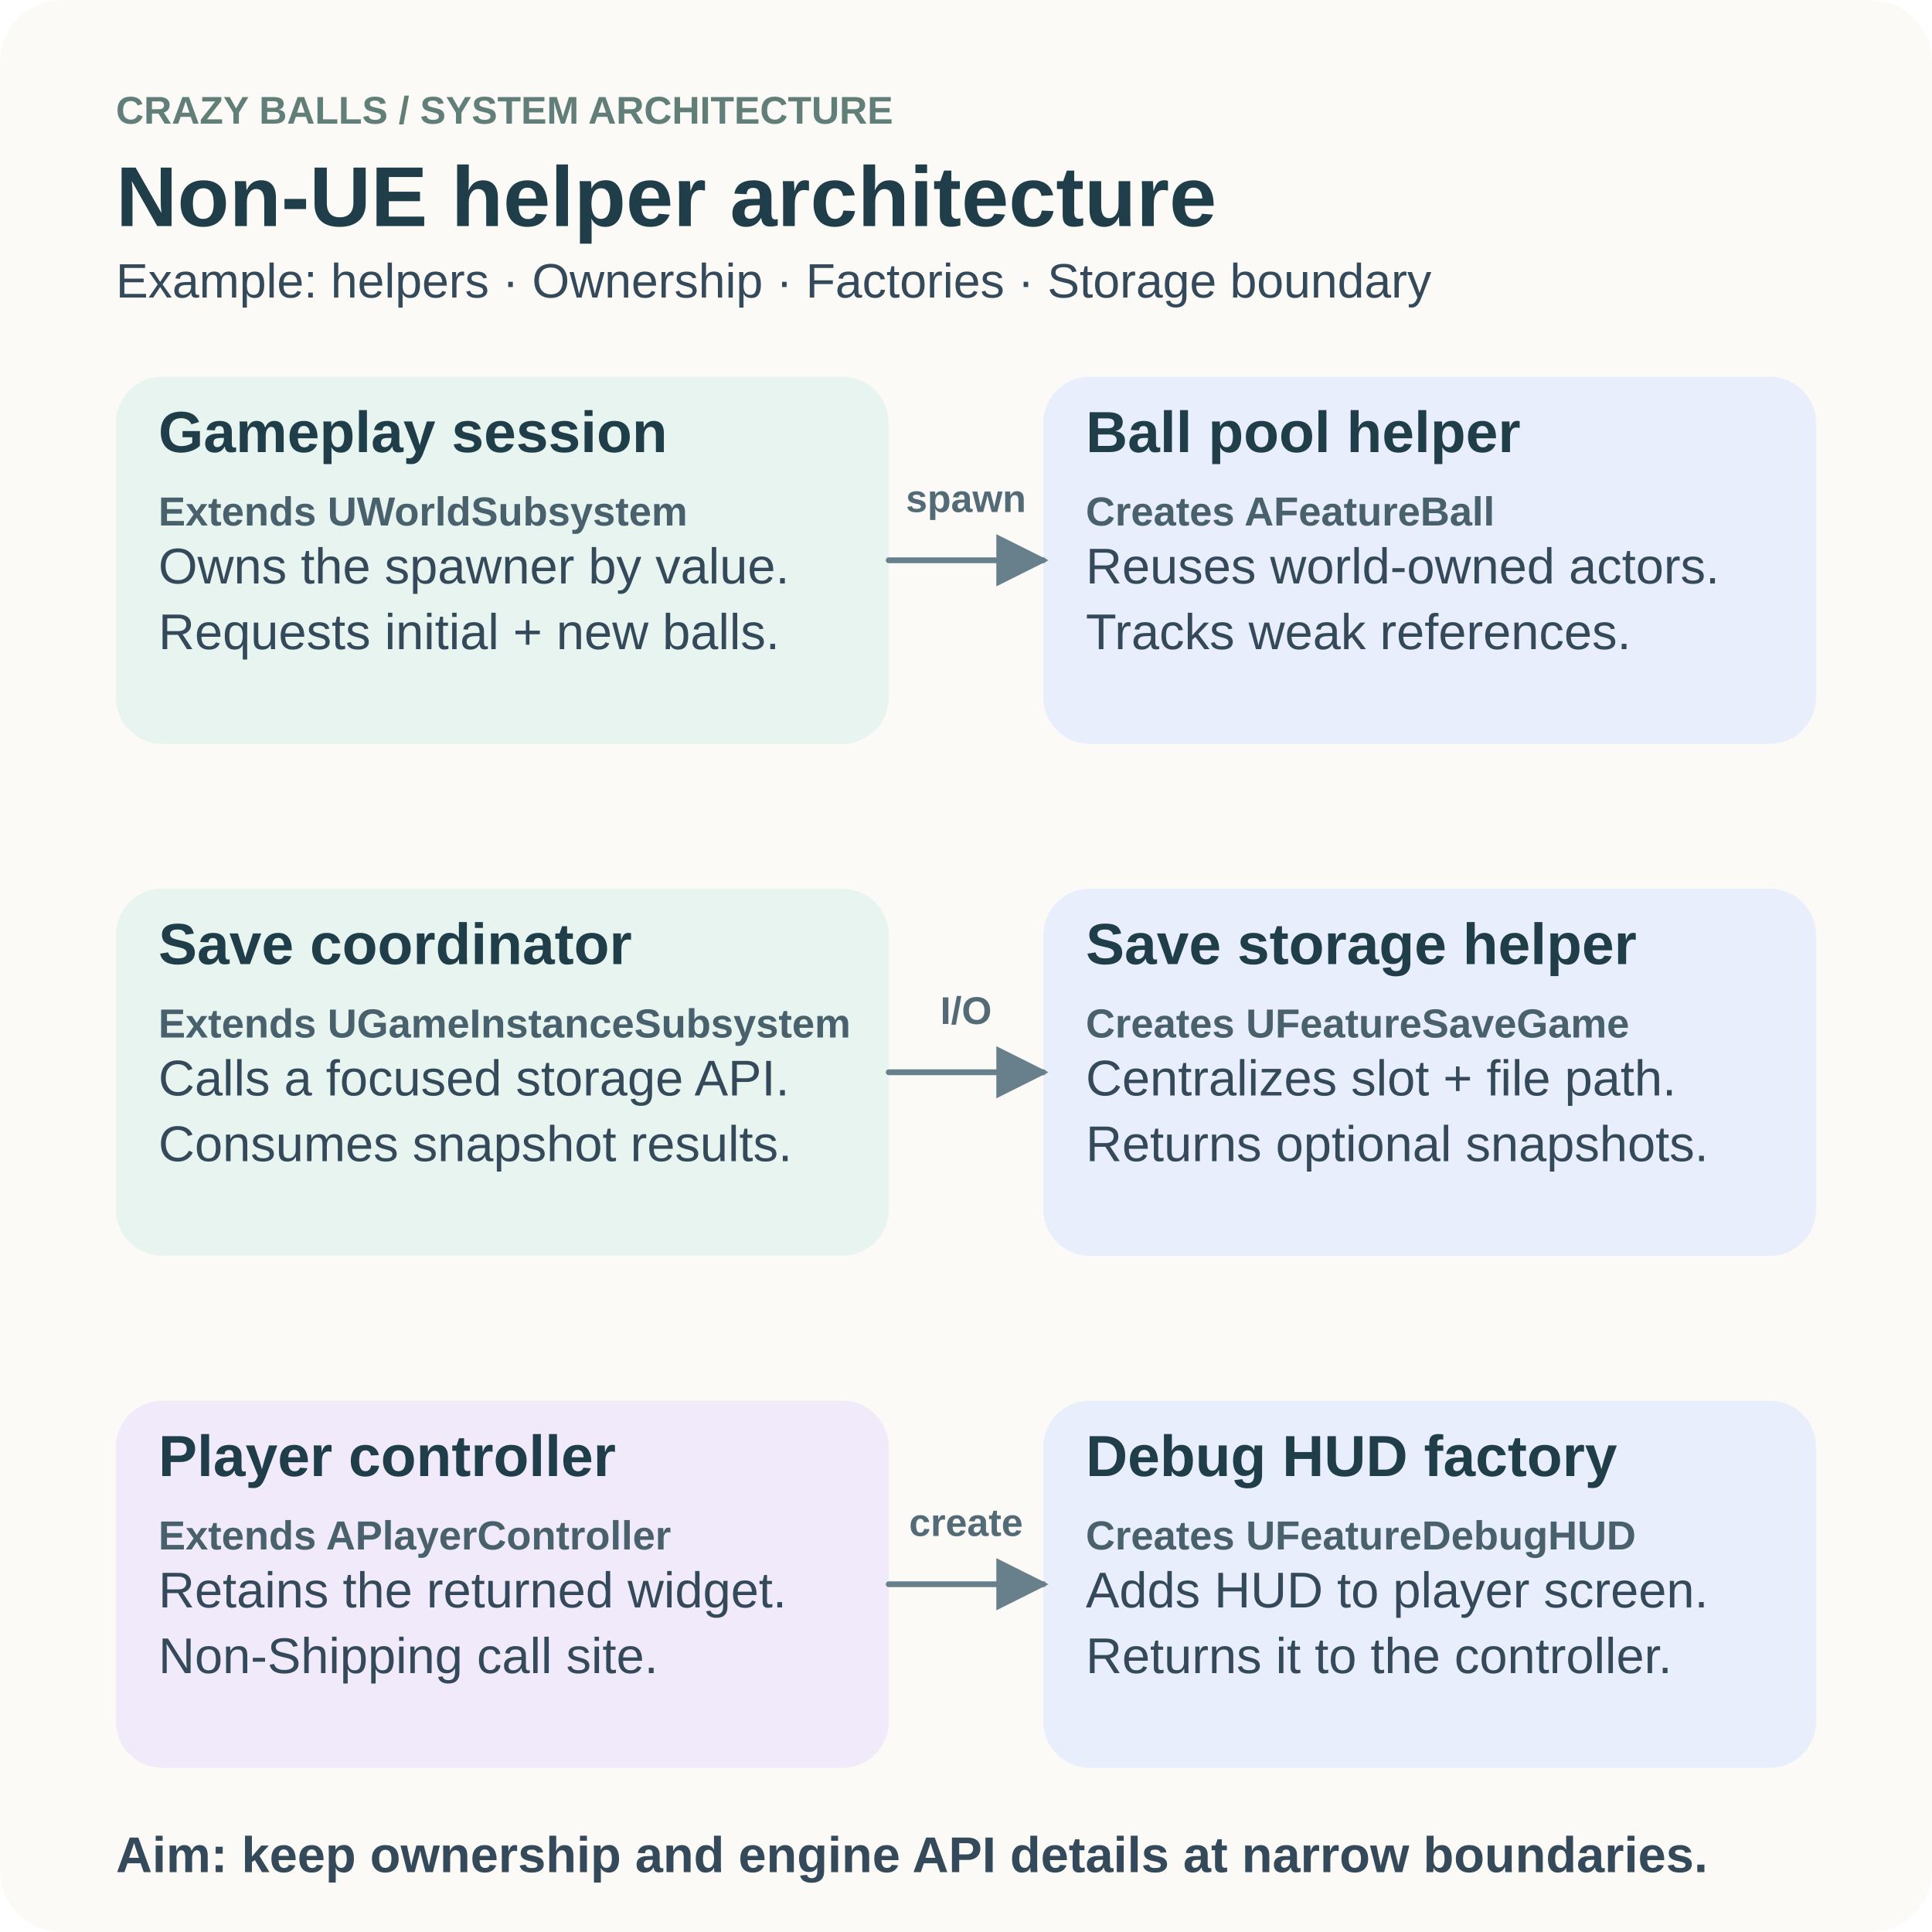
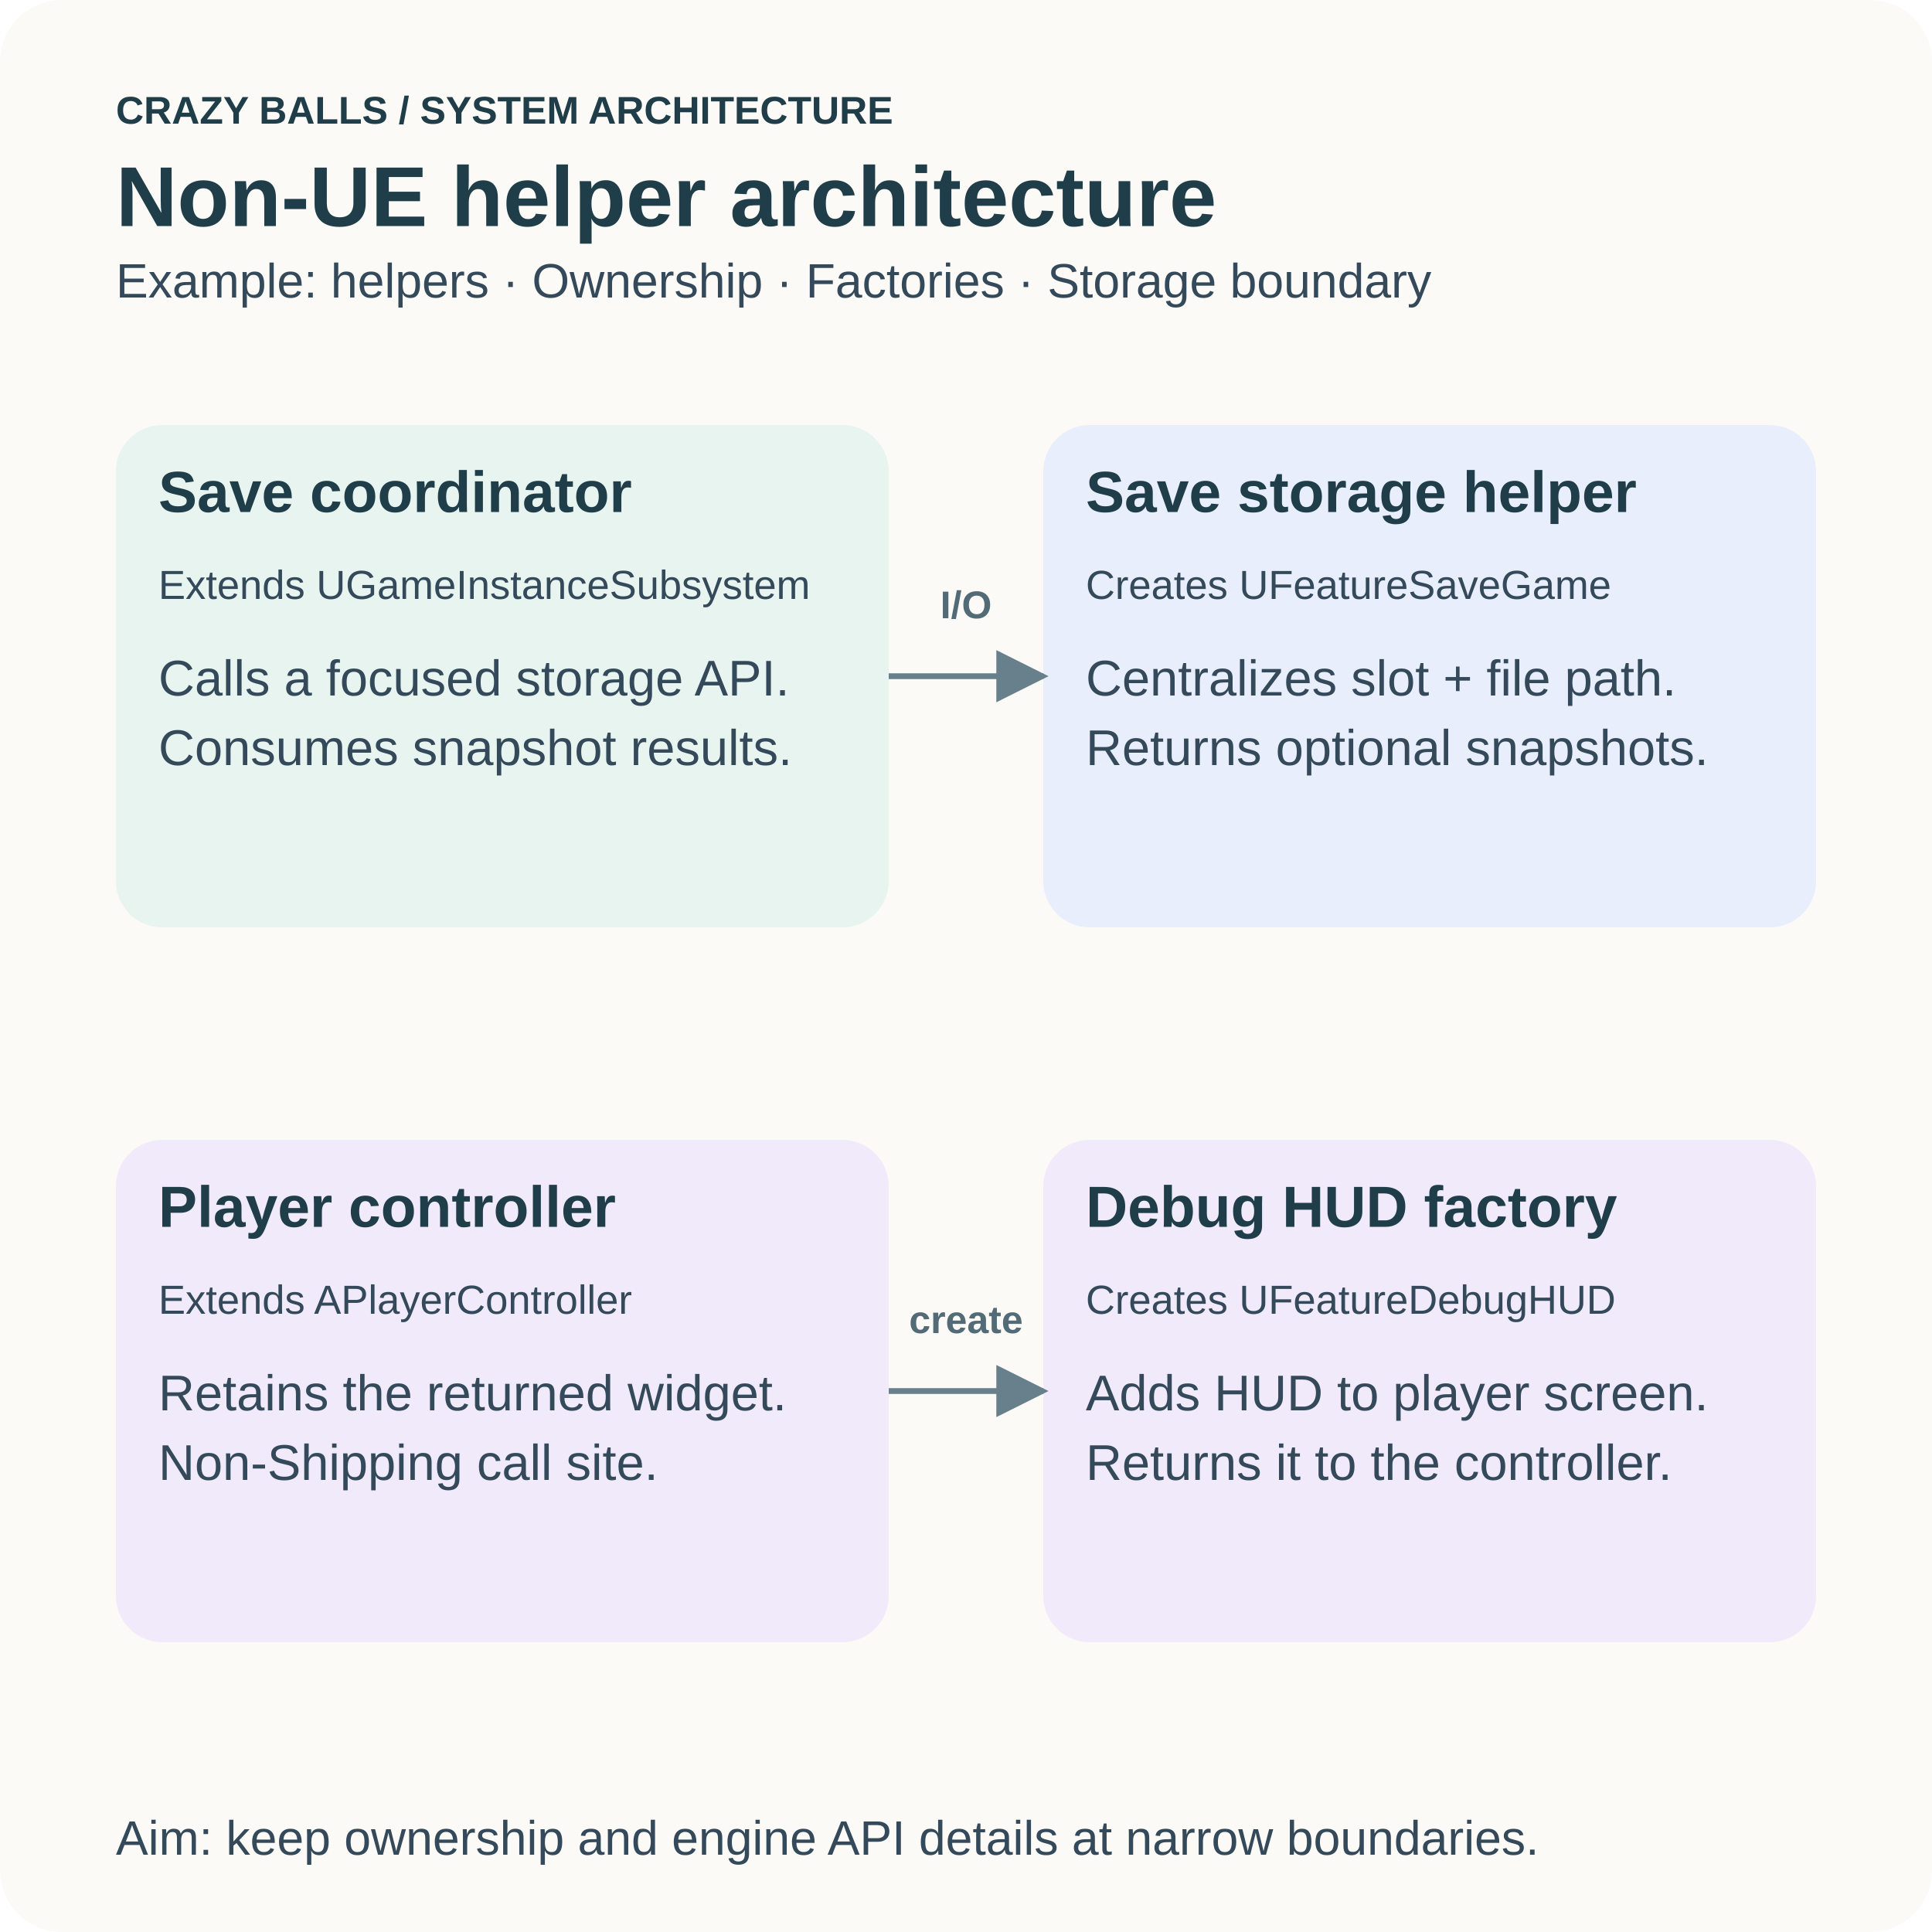
<svg xmlns="http://www.w3.org/2000/svg" width="1000" height="1000" viewBox="0 0 1000 1000" role="img" aria-labelledby="title desc">
  <defs>
-     <marker id="arrow" viewBox="0 0 10 10" refX="9" refY="5" markerWidth="9" markerHeight="9" orient="auto-start-reverse">
+     <marker id="arrow" viewBox="0 0 10 10" refX="9" refY="5" markerWidth="9" markerHeight="9" orient="auto">
      <path d="M 0 0 L 10 5 L 0 10 z" fill="#67808b" />
    </marker>
  </defs>
  <g font-family="Segoe UI, Arial, sans-serif">
    <rect width="1000" height="1000" rx="32" fill="#fbfaf6" />
-     <text x="60" y="64" font-size="20" font-weight="700" fill="#627e79" text-anchor="start">CRAZY BALLS / SYSTEM ARCHITECTURE</text>
-     <text x="60" y="117" font-size="44" font-weight="700" fill="#203e49" text-anchor="start">Non-UE helper architecture</text>
-     <text x="60" y="154" font-size="25" font-weight="400" fill="#34495a" text-anchor="start">Example: helpers · Ownership · Factories · Storage boundary</text>
-     <rect x="60" y="195" width="400" height="190" rx="24" fill="#e7f4ef" />
-     <text x="82" y="234" font-size="30" font-weight="700" fill="#203e49" text-anchor="start">Gameplay session</text>
-     <text x="82" y="272" font-size="21" font-weight="600" fill="#48616c" text-anchor="start">Extends UWorldSubsystem</text>
-     <text x="82" y="302" font-size="26" font-weight="400" fill="#34495a" text-anchor="start">Owns the spawner by value.</text>
-     <text x="82" y="336" font-size="26" font-weight="400" fill="#34495a" text-anchor="start">Requests initial + new balls.</text>
-     <rect x="540" y="195" width="400" height="190" rx="24" fill="#e8eefb" />
-     <text x="562" y="234" font-size="30" font-weight="700" fill="#203e49" text-anchor="start">Ball pool helper</text>
-     <text x="562" y="272" font-size="21" font-weight="600" fill="#48616c" text-anchor="start">Creates AFeatureBall</text>
-     <text x="562" y="302" font-size="26" font-weight="400" fill="#34495a" text-anchor="start">Reuses world-owned actors.</text>
-     <text x="562" y="336" font-size="26" font-weight="400" fill="#34495a" text-anchor="start">Tracks weak references.</text>
-     <path d="M 460 290 H 540" fill="none" stroke="#67808b" stroke-width="3" stroke-linecap="round" stroke-linejoin="round" marker-end="url(#arrow)" />
-     <rect x="467" y="242" width="66" height="30" rx="10" fill="#fbfaf6" />
-     <text x="500" y="265" font-size="20" font-weight="600" fill="#526b76" text-anchor="middle">spawn</text>
-     <rect x="60" y="460" width="400" height="190" rx="24" fill="#e7f4ef" />
-     <text x="82" y="499" font-size="30" font-weight="700" fill="#203e49" text-anchor="start">Save coordinator</text>
-     <text x="82" y="537" font-size="21" font-weight="600" fill="#48616c" text-anchor="start">Extends UGameInstanceSubsystem</text>
-     <text x="82" y="567" font-size="26" font-weight="400" fill="#34495a" text-anchor="start">Calls a focused storage API.</text>
-     <text x="82" y="601" font-size="26" font-weight="400" fill="#34495a" text-anchor="start">Consumes snapshot results.</text>
-     <rect x="540" y="460" width="400" height="190" rx="24" fill="#e8eefb" />
-     <text x="562" y="499" font-size="30" font-weight="700" fill="#203e49" text-anchor="start">Save storage helper</text>
-     <text x="562" y="537" font-size="21" font-weight="600" fill="#48616c" text-anchor="start">Creates UFeatureSaveGame</text>
-     <text x="562" y="567" font-size="26" font-weight="400" fill="#34495a" text-anchor="start">Centralizes slot + file path.</text>
-     <text x="562" y="601" font-size="26" font-weight="400" fill="#34495a" text-anchor="start">Returns optional snapshots.</text>
-     <path d="M 460 555 H 540" fill="none" stroke="#67808b" stroke-width="3" stroke-linecap="round" stroke-linejoin="round" marker-end="url(#arrow)" />
-     <rect x="477" y="507" width="46" height="30" rx="10" fill="#fbfaf6" />
-     <text x="500" y="530" font-size="20" font-weight="600" fill="#526b76" text-anchor="middle">I/O</text>
-     <rect x="60" y="725" width="400" height="190" rx="24" fill="#f0eafa" />
-     <text x="82" y="764" font-size="30" font-weight="700" fill="#203e49" text-anchor="start">Player controller</text>
-     <text x="82" y="802" font-size="21" font-weight="600" fill="#48616c" text-anchor="start">Extends APlayerController</text>
-     <text x="82" y="832" font-size="26" font-weight="400" fill="#34495a" text-anchor="start">Retains the returned widget.</text>
-     <text x="82" y="866" font-size="26" font-weight="400" fill="#34495a" text-anchor="start">Non-Shipping call site.</text>
-     <rect x="540" y="725" width="400" height="190" rx="24" fill="#e8eefb" />
-     <text x="562" y="764" font-size="30" font-weight="700" fill="#203e49" text-anchor="start">Debug HUD factory</text>
-     <text x="562" y="802" font-size="21" font-weight="600" fill="#48616c" text-anchor="start">Creates UFeatureDebugHUD</text>
-     <text x="562" y="832" font-size="26" font-weight="400" fill="#34495a" text-anchor="start">Adds HUD to player screen.</text>
-     <text x="562" y="866" font-size="26" font-weight="400" fill="#34495a" text-anchor="start">Returns it to the controller.</text>
-     <path d="M 460 820 H 540" fill="none" stroke="#67808b" stroke-width="3" stroke-linecap="round" stroke-linejoin="round" marker-end="url(#arrow)" />
-     <rect x="462" y="772" width="76" height="30" rx="10" fill="#fbfaf6" />
-     <text x="500" y="795" font-size="20" font-weight="600" fill="#526b76" text-anchor="middle">create</text>
-     <text x="60" y="969" font-size="26" font-weight="600" fill="#34495a" text-anchor="start">Aim: keep ownership and engine API details at narrow boundaries.</text>
+     <text x="60" y="64" font-size="20" font-weight="700" fill="#203e49">CRAZY BALLS / SYSTEM ARCHITECTURE</text>
+     <text x="60" y="117" font-size="44" font-weight="700" fill="#203e49">Non-UE helper architecture</text>
+     <text x="60" y="154" font-size="25" font-weight="400" fill="#34495a">Example: helpers · Ownership · Factories · Storage boundary</text>
+     <rect x="60" y="220" width="400" height="260" rx="24" fill="#e7f4ef" />
+     <text x="82" y="265" font-size="30" font-weight="700" fill="#203e49">Save coordinator</text>
+     <text x="82" y="310" font-size="21" font-weight="400" fill="#34495a">Extends UGameInstanceSubsystem</text>
+     <text x="82" y="360" font-size="26" font-weight="400" fill="#34495a">Calls a focused storage API.</text>
+     <text x="82" y="396" font-size="26" font-weight="400" fill="#34495a">Consumes snapshot results.</text>
+     <rect x="540" y="220" width="400" height="260" rx="24" fill="#e8eefb" />
+     <text x="562" y="265" font-size="30" font-weight="700" fill="#203e49">Save storage helper</text>
+     <text x="562" y="310" font-size="21" font-weight="400" fill="#34495a">Creates UFeatureSaveGame</text>
+     <text x="562" y="360" font-size="26" font-weight="400" fill="#34495a">Centralizes slot + file path.</text>
+     <text x="562" y="396" font-size="26" font-weight="400" fill="#34495a">Returns optional snapshots.</text>
+     <rect x="60" y="590" width="400" height="260" rx="24" fill="#f0eafa" />
+     <text x="82" y="635" font-size="30" font-weight="700" fill="#203e49">Player controller</text>
+     <text x="82" y="680" font-size="21" font-weight="400" fill="#34495a">Extends APlayerController</text>
+     <text x="82" y="730" font-size="26" font-weight="400" fill="#34495a">Retains the returned widget.</text>
+     <text x="82" y="766" font-size="26" font-weight="400" fill="#34495a">Non-Shipping call site.</text>
+     <rect x="540" y="590" width="400" height="260" rx="24" fill="#f0eafa" />
+     <text x="562" y="635" font-size="30" font-weight="700" fill="#203e49">Debug HUD factory</text>
+     <text x="562" y="680" font-size="21" font-weight="400" fill="#34495a">Creates UFeatureDebugHUD</text>
+     <text x="562" y="730" font-size="26" font-weight="400" fill="#34495a">Adds HUD to player screen.</text>
+     <text x="562" y="766" font-size="26" font-weight="400" fill="#34495a">Returns it to the controller.</text>
+     <path d="M 460 350 H 540" fill="none" stroke="#67808b" stroke-width="3" marker-end="url(#arrow)" />
+     <text x="500" y="320" font-size="20" font-weight="600" text-anchor="middle" fill="#526b76">I/O</text>
+     <path d="M 460 720 H 540" fill="none" stroke="#67808b" stroke-width="3" marker-end="url(#arrow)" />
+     <text x="500" y="690" font-size="20" font-weight="600" text-anchor="middle" fill="#526b76">create</text>
+     <text x="60" y="960" font-size="25" font-weight="400" fill="#34495a">Aim: keep ownership and engine API details at narrow boundaries.</text>
  </g>
</svg>
